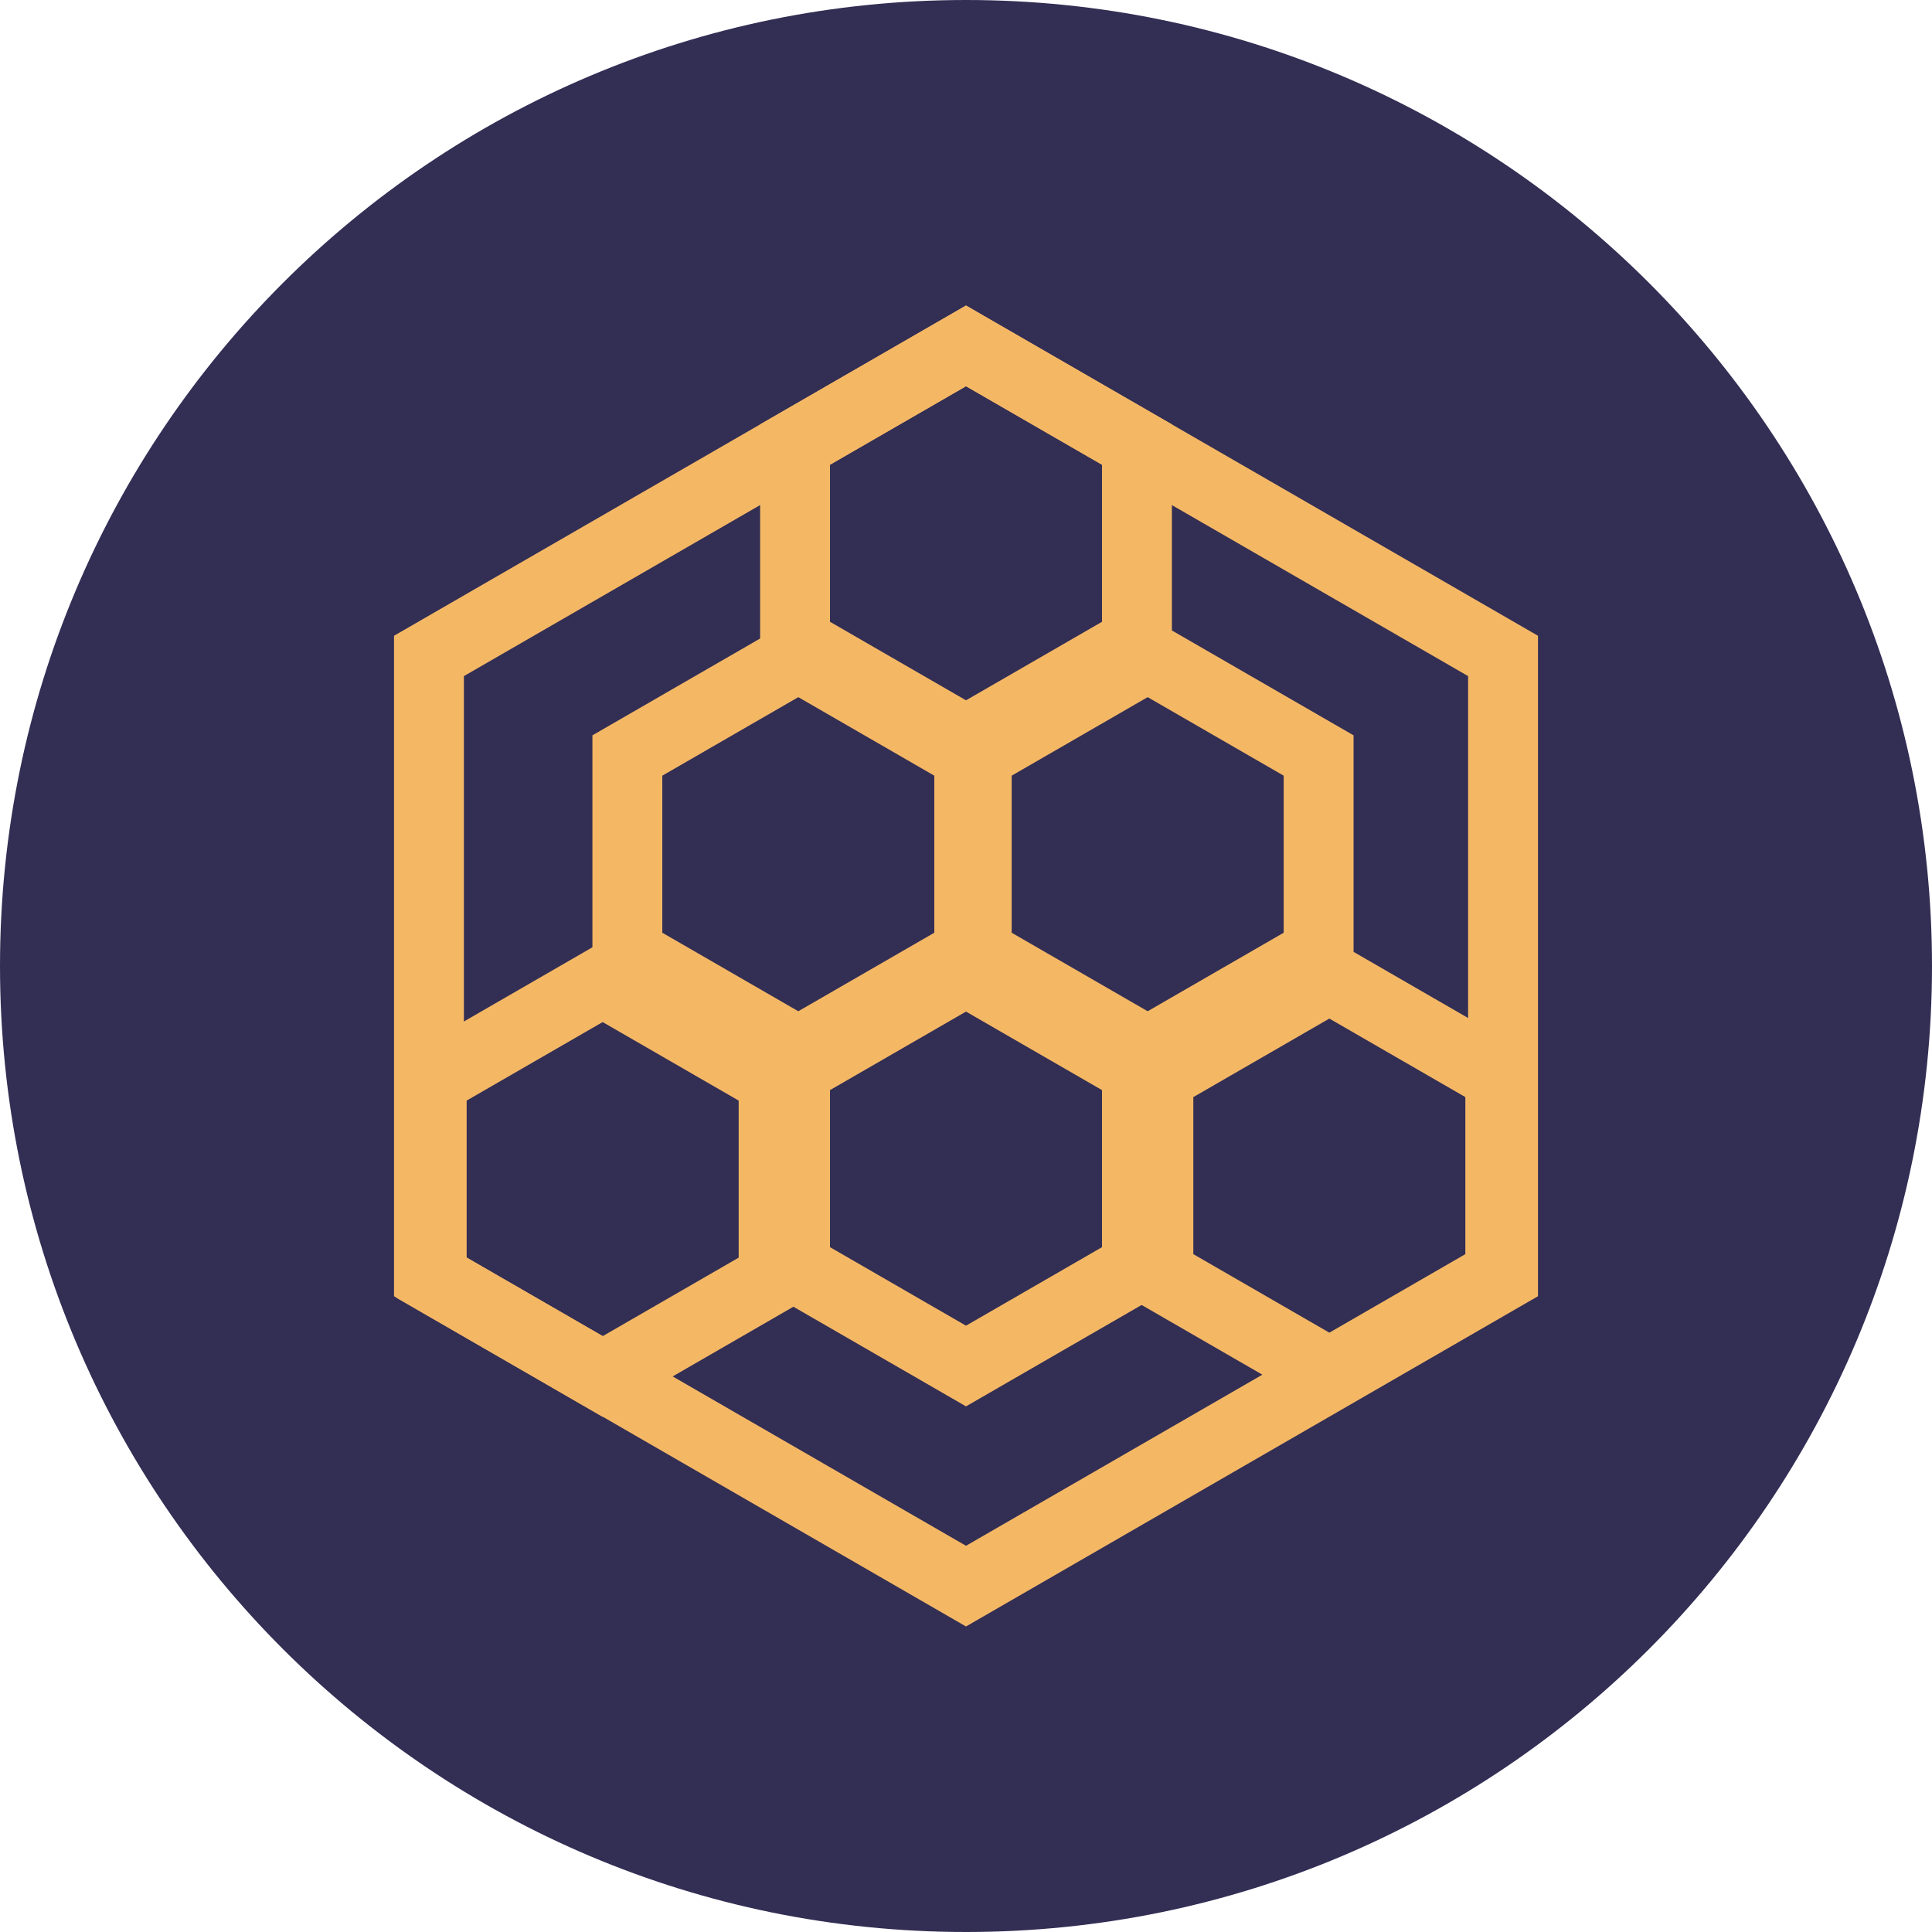
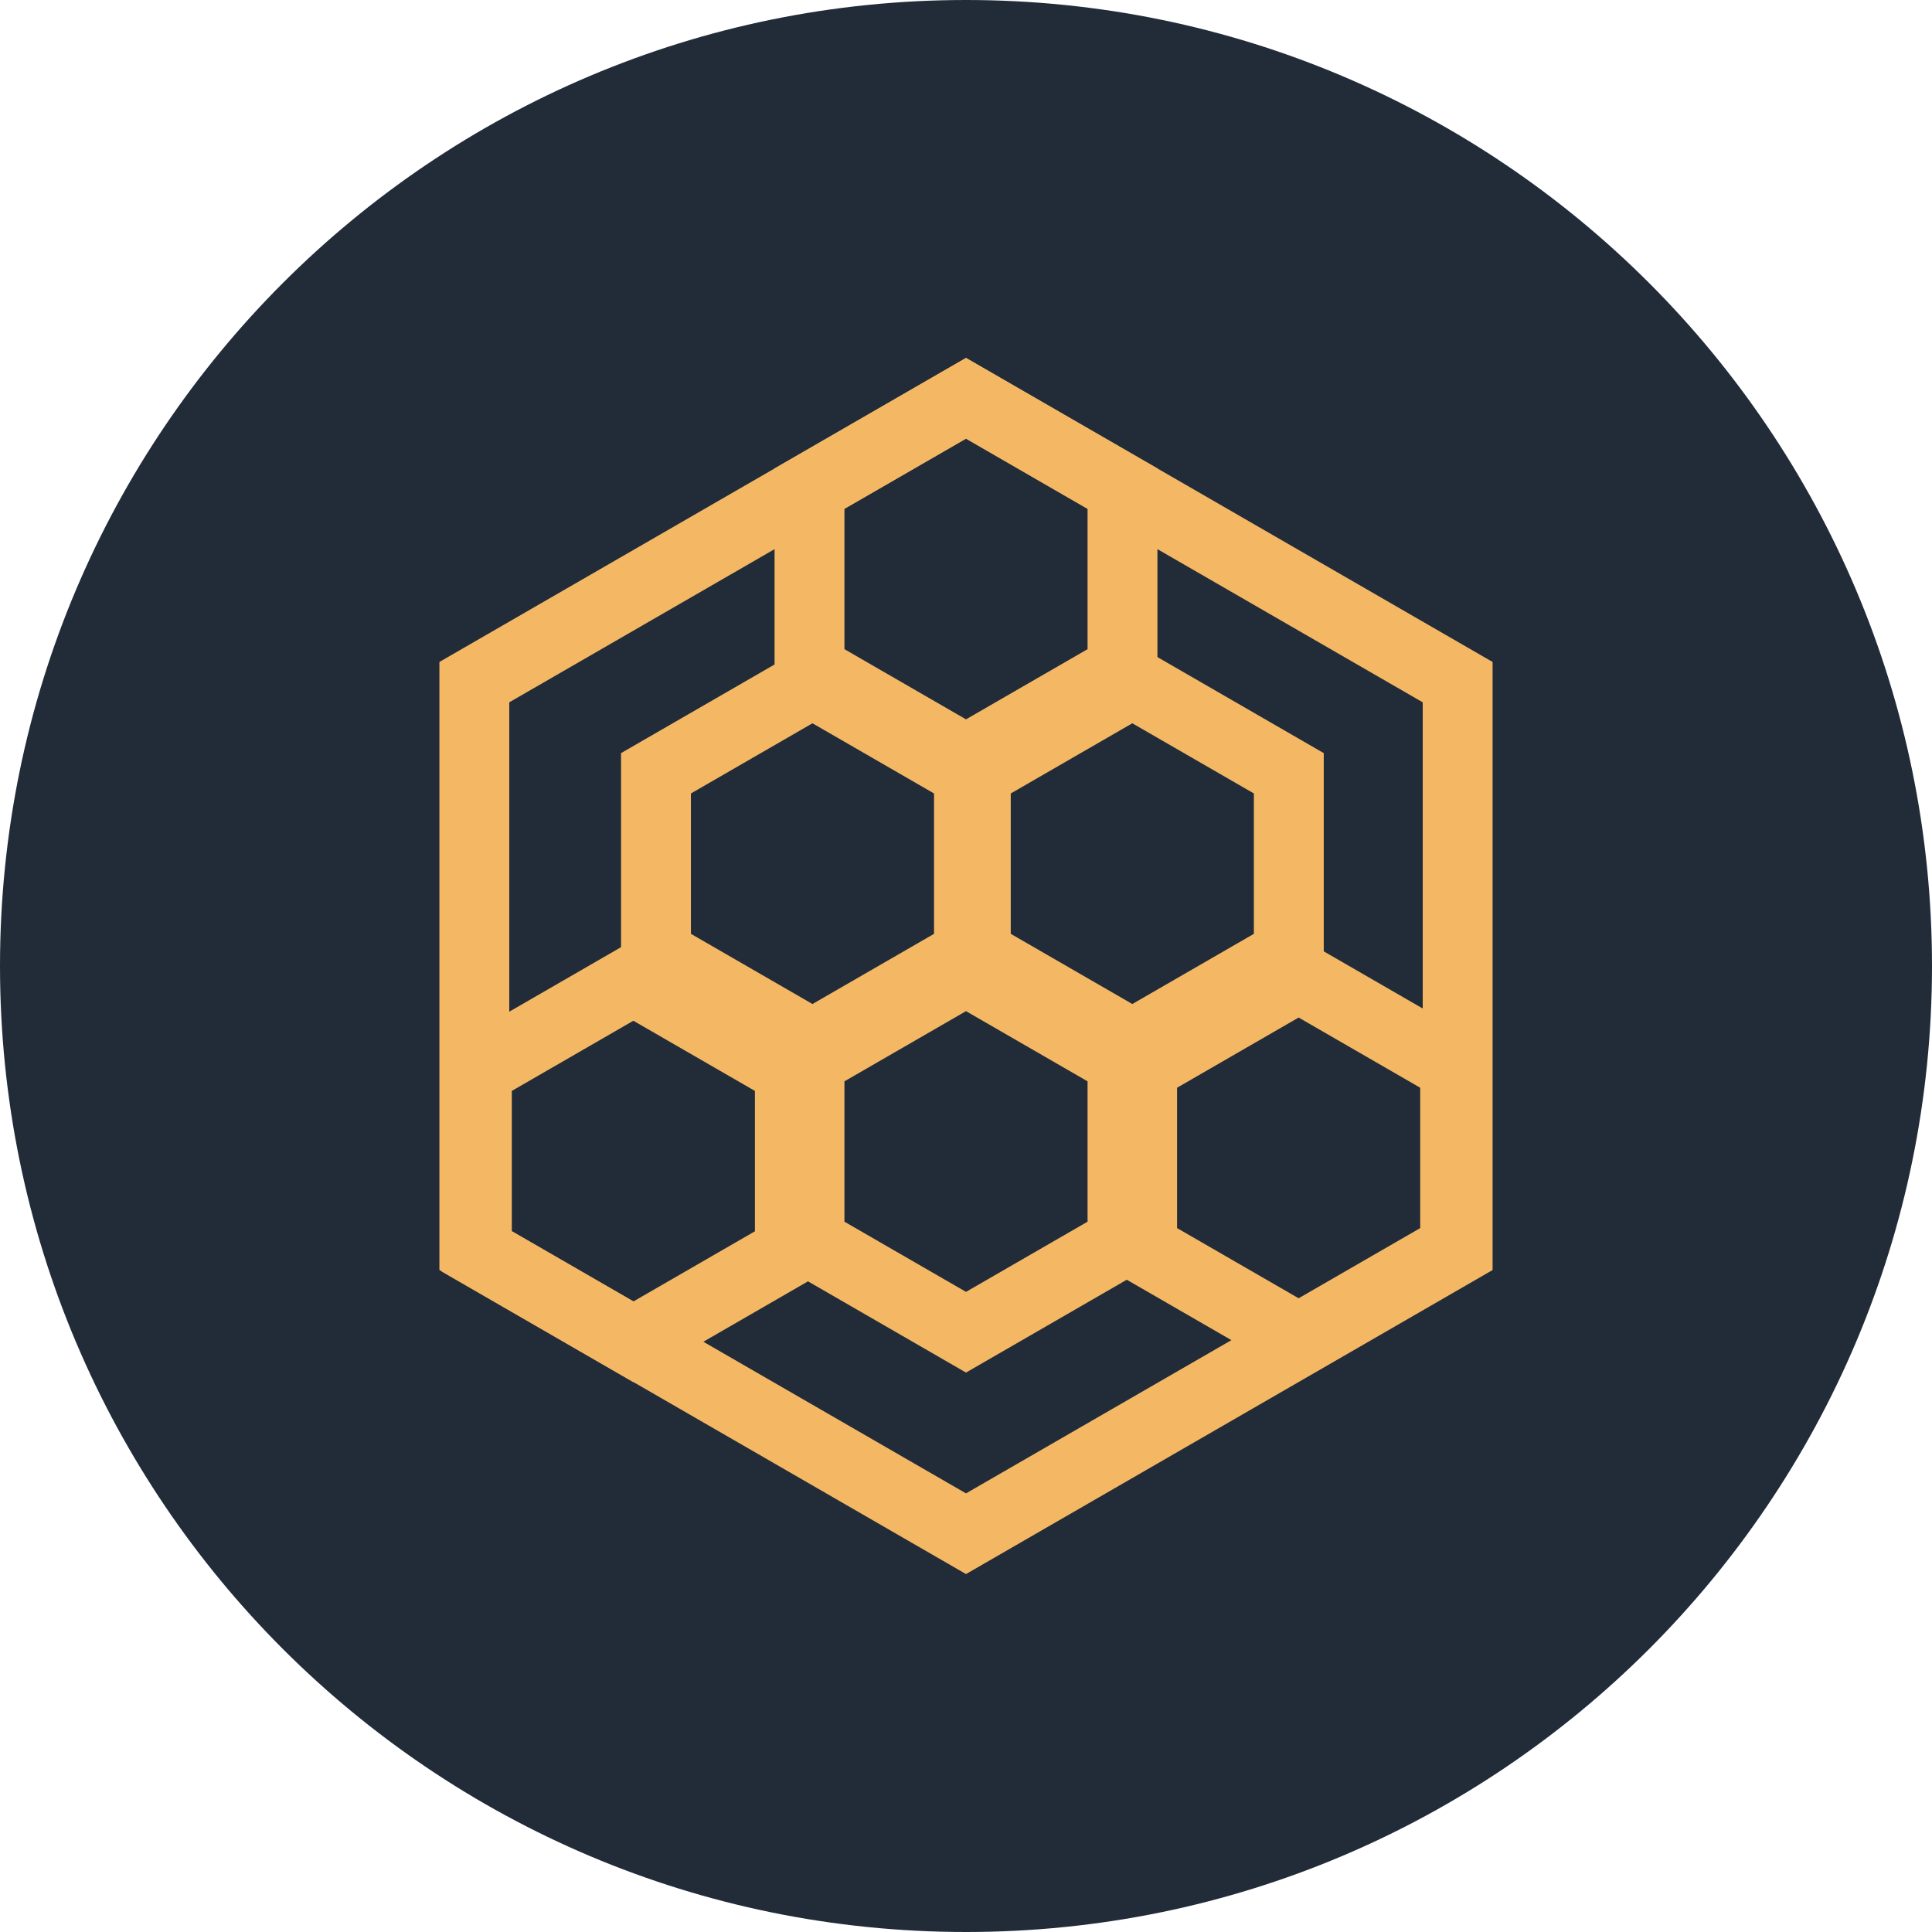
- <svg xmlns="http://www.w3.org/2000/svg" width="553" height="553" viewBox="0 0 553 553">
+ <svg xmlns="http://www.w3.org/2000/svg" viewBox="0 0 553 553">
  <g fill="none" fill-rule="evenodd">
-     <rect width="553" height="553" fill="#332E54" rx="276.5" />
-     <polygon stroke="#F4B865" stroke-width="20" points="276.5 99 430.22 187.75 430.22 365.25 276.5 454 122.78 365.25 122.78 187.75" />
-     <polygon stroke="#F4B865" stroke-width="20" points="276.5 99 325.43 127.25 325.43 183.75 276.5 212 227.57 183.75 227.57 127.25" />
-     <polygon stroke="#F4B865" stroke-width="20" points="380.5 280 429.43 308.25 429.43 364.75 380.5 393 331.57 364.75 331.57 308.25" />
-     <polygon stroke="#F4B865" stroke-width="20" points="172.5 281 221.43 309.25 221.43 365.75 172.5 394 123.57 365.75 123.57 309.25" />
-     <polygon stroke="#F4B865" stroke-width="20" points="228.5 188 277.43 216.25 277.43 272.75 228.5 301 179.57 272.75 179.57 216.25" />
-     <polygon stroke="#F4B865" stroke-width="20" points="328.5 188 377.43 216.25 377.43 272.75 328.5 301 279.57 272.75 279.57 216.25" />
-     <polygon stroke="#F4B865" stroke-width="20" points="276.5 278 325.43 306.25 325.43 362.75 276.5 391 227.57 362.75 227.57 306.25" />
+     <rect width="553" height="553" fill="#222C39" rx="276.5" />
+     <g stroke="#F4B865" stroke-width="20" transform="translate(114 114)">
+       <path d="M162.5 0L303.229 81.25 303.229 243.75 162.5 325 21.771 243.75 21.771 81.25z" />
+       <path d="M162.5 0L207.295 25.863 207.295 77.588 162.5 103.451 117.705 77.588 117.705 25.863z" />
+       <path d="M257.711 165.704L302.507 191.567 302.507 243.292 257.711 269.155 212.916 243.292 212.916 191.567z" />
+       <path d="M67.289 166.62L112.084 192.482 112.084 244.208 67.289 270.07 22.493 244.208 22.493 192.482z" />
+       <path d="M118.556 81.479L163.352 107.342 163.352 159.067 118.556 184.93 73.761 159.067 73.761 107.342z" />
+       <path d="M210.106 81.479L254.901 107.342 254.901 159.067 210.106 184.93 165.31 159.067 165.31 107.342z" />
+       <path d="M162.5 163.873L207.295 189.736 207.295 241.461 162.5 267.324 117.705 241.461 117.705 189.736z" />
+     </g>
  </g>
</svg>
